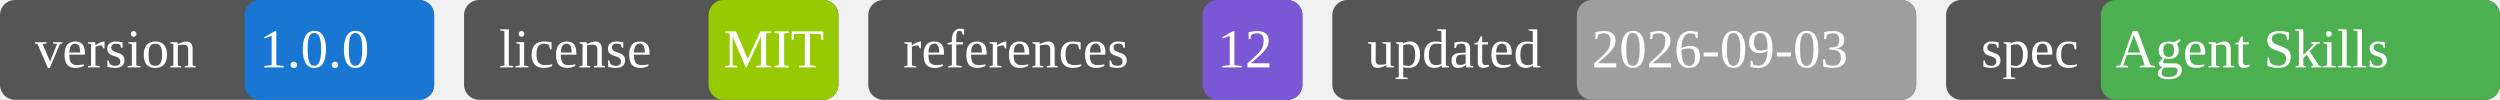
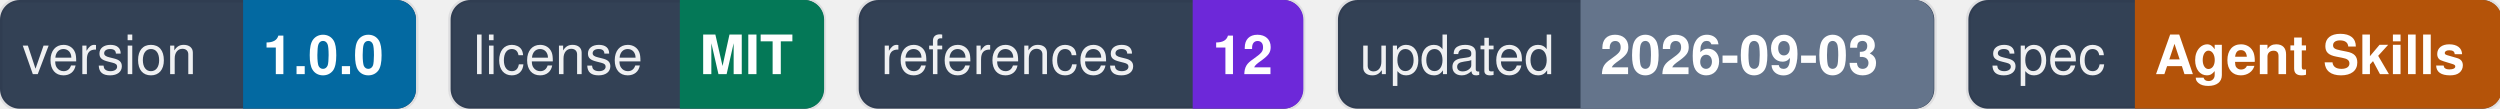
- <svg xmlns="http://www.w3.org/2000/svg" width="501" height="20" viewBox="0 0 501 20">
+ <svg xmlns="http://www.w3.org/2000/svg" width="506" height="22" viewBox="0 0 506 22" role="img" aria-label="项目元数据徽章：版本、许可证、引用文档数、更新时间、规范">
  <g>
-     <rect x="0.0" y="0" width="87.0" height="20" rx="3" fill="#555" />
-     <rect x="49.0" y="0" width="38.0" height="20" rx="3" fill="#1976d2" />
-     <text x="7.0" y="13.5" font-family="11px -apple-system, 'Segoe UI', Helvetica, Arial, sans-serif" font-size="11" fill="#fff">version</text>
-     <text x="52.0" y="13.5" font-family="11px -apple-system, 'Segoe UI', Helvetica, Arial, sans-serif" font-size="11" fill="#fff">1.0.0</text>
+     <rect x="0.0" y="0" width="84.2" height="22" rx="4" fill="#334155" stroke="rgba(15,23,42,0.08)" stroke-width="1" />
+     <path d="M49.2 0 L80.2 0 a4 4 0 0 1 4 4 L84.2 18 a4 4 0 0 1 -4 4 L49.2 22 Z" fill="#0369a1" />
+     <text x="4.5" y="15.0" font-family="-apple-system, BlinkMacSystemFont, 'Segoe UI', 'PingFang SC', 'Microsoft YaHei', Helvetica, Arial, sans-serif" font-size="11" fill="#ffffff" opacity="0.92">version</text>
+     <text x="53.2" y="15.0" font-family="-apple-system, BlinkMacSystemFont, 'Segoe UI', 'PingFang SC', 'Microsoft YaHei', Helvetica, Arial, sans-serif" font-size="11" font-weight="600" fill="#ffffff">1.0.0</text>
  </g>
  <g>
-     <rect x="93.0" y="0" width="75.0" height="20" rx="3" fill="#555" />
-     <rect x="142.0" y="0" width="26.0" height="20" rx="3" fill="#97ca00" />
-     <text x="100.0" y="13.5" font-family="11px -apple-system, 'Segoe UI', Helvetica, Arial, sans-serif" font-size="11" fill="#fff">license</text>
-     <text x="145.0" y="13.5" font-family="11px -apple-system, 'Segoe UI', Helvetica, Arial, sans-serif" font-size="11" fill="#fff">MIT</text>
+     <rect x="91.2" y="0" width="75.5" height="22" rx="4" fill="#334155" stroke="rgba(15,23,42,0.08)" stroke-width="1" />
+     <path d="M137.6 0 L162.8 0 a4 4 0 0 1 4 4 L166.8 18 a4 4 0 0 1 -4 4 L137.6 22 Z" fill="#047857" />
+     <text x="95.8" y="15.0" font-family="-apple-system, BlinkMacSystemFont, 'Segoe UI', 'PingFang SC', 'Microsoft YaHei', Helvetica, Arial, sans-serif" font-size="11" fill="#ffffff" opacity="0.92">license</text>
+     <text x="141.6" y="15.0" font-family="-apple-system, BlinkMacSystemFont, 'Segoe UI', 'PingFang SC', 'Microsoft YaHei', Helvetica, Arial, sans-serif" font-size="11" font-weight="600" fill="#ffffff">MIT</text>
  </g>
  <g>
-     <rect x="174.0" y="0" width="87.0" height="20" rx="3" fill="#555" />
-     <rect x="241.0" y="0" width="20.0" height="20" rx="3" fill="#7957d5" />
-     <text x="181.0" y="13.5" font-family="11px -apple-system, 'Segoe UI', Helvetica, Arial, sans-serif" font-size="11" fill="#fff">references</text>
-     <text x="244.0" y="13.5" font-family="11px -apple-system, 'Segoe UI', Helvetica, Arial, sans-serif" font-size="11" fill="#fff">12</text>
+     <rect x="173.8" y="0" width="89.9" height="22" rx="4" fill="#334155" stroke="rgba(15,23,42,0.08)" stroke-width="1" />
+     <path d="M241.4 0 L259.8 0 a4 4 0 0 1 4 4 L263.8 18 a4 4 0 0 1 -4 4 L241.4 22 Z" fill="#6d28d9" />
+     <text x="178.3" y="15.0" font-family="-apple-system, BlinkMacSystemFont, 'Segoe UI', 'PingFang SC', 'Microsoft YaHei', Helvetica, Arial, sans-serif" font-size="11" fill="#ffffff" opacity="0.92">references</text>
+     <text x="245.4" y="15.0" font-family="-apple-system, BlinkMacSystemFont, 'Segoe UI', 'PingFang SC', 'Microsoft YaHei', Helvetica, Arial, sans-serif" font-size="11" font-weight="600" fill="#ffffff">12</text>
  </g>
  <g>
-     <rect x="267.0" y="0" width="117.0" height="20" rx="3" fill="#555" />
-     <rect x="316.0" y="0" width="68.0" height="20" rx="3" fill="#9e9e9e" />
-     <text x="274.0" y="13.5" font-family="11px -apple-system, 'Segoe UI', Helvetica, Arial, sans-serif" font-size="11" fill="#fff">updated</text>
-     <text x="319.0" y="13.5" font-family="11px -apple-system, 'Segoe UI', Helvetica, Arial, sans-serif" font-size="11" fill="#fff">2026-09-03</text>
+     <rect x="270.8" y="0" width="120.7" height="22" rx="4" fill="#334155" stroke="rgba(15,23,42,0.08)" stroke-width="1" />
+     <path d="M319.9 0 L387.4 0 a4 4 0 0 1 4 4 L391.4 18 a4 4 0 0 1 -4 4 L319.9 22 Z" fill="#64748b" />
+     <text x="275.2" y="15.0" font-family="-apple-system, BlinkMacSystemFont, 'Segoe UI', 'PingFang SC', 'Microsoft YaHei', Helvetica, Arial, sans-serif" font-size="11" fill="#ffffff" opacity="0.92">updated</text>
+     <text x="323.9" y="15.0" font-family="-apple-system, BlinkMacSystemFont, 'Segoe UI', 'PingFang SC', 'Microsoft YaHei', Helvetica, Arial, sans-serif" font-size="11" font-weight="600" fill="#ffffff">2026-09-03</text>
  </g>
  <g>
-     <rect x="390.0" y="0" width="111.0" height="20" rx="3" fill="#555" />
-     <rect x="421.0" y="0" width="80.0" height="20" rx="3" fill="#4caf50" />
-     <text x="397.0" y="13.5" font-family="11px -apple-system, 'Segoe UI', Helvetica, Arial, sans-serif" font-size="11" fill="#fff">spec</text>
-     <text x="424.0" y="13.5" font-family="11px -apple-system, 'Segoe UI', Helvetica, Arial, sans-serif" font-size="11" fill="#fff">Agent Skills</text>
+     <rect x="398.4" y="0" width="107.9" height="22" rx="4" fill="#334155" stroke="rgba(15,23,42,0.08)" stroke-width="1" />
+     <path d="M432.1 0 L502.4 0 a4 4 0 0 1 4 4 L506.4 18 a4 4 0 0 1 -4 4 L432.1 22 Z" fill="#b45309" />
+     <text x="402.9" y="15.0" font-family="-apple-system, BlinkMacSystemFont, 'Segoe UI', 'PingFang SC', 'Microsoft YaHei', Helvetica, Arial, sans-serif" font-size="11" fill="#ffffff" opacity="0.92">spec</text>
+     <text x="436.1" y="15.0" font-family="-apple-system, BlinkMacSystemFont, 'Segoe UI', 'PingFang SC', 'Microsoft YaHei', Helvetica, Arial, sans-serif" font-size="11" font-weight="600" fill="#ffffff">Agent Skills</text>
  </g>
</svg>
